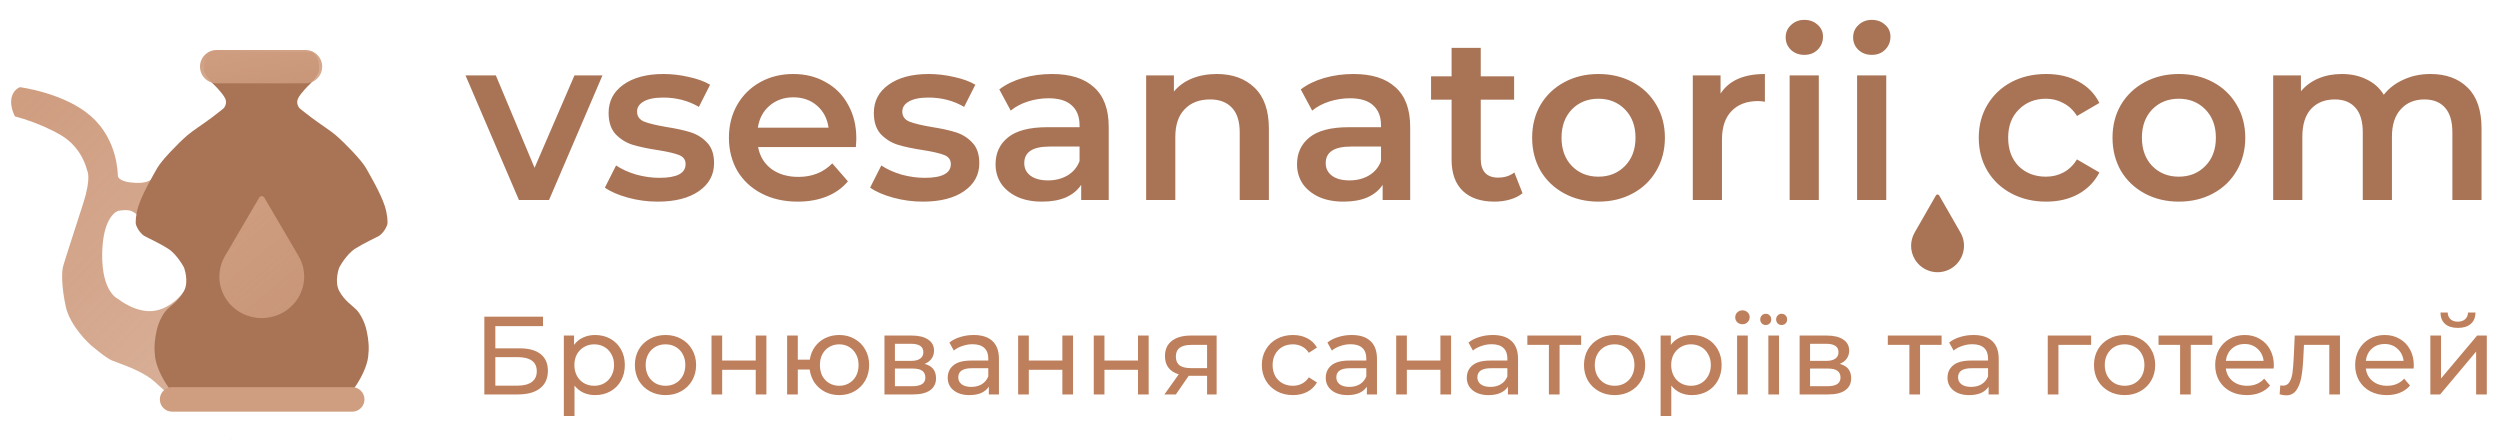
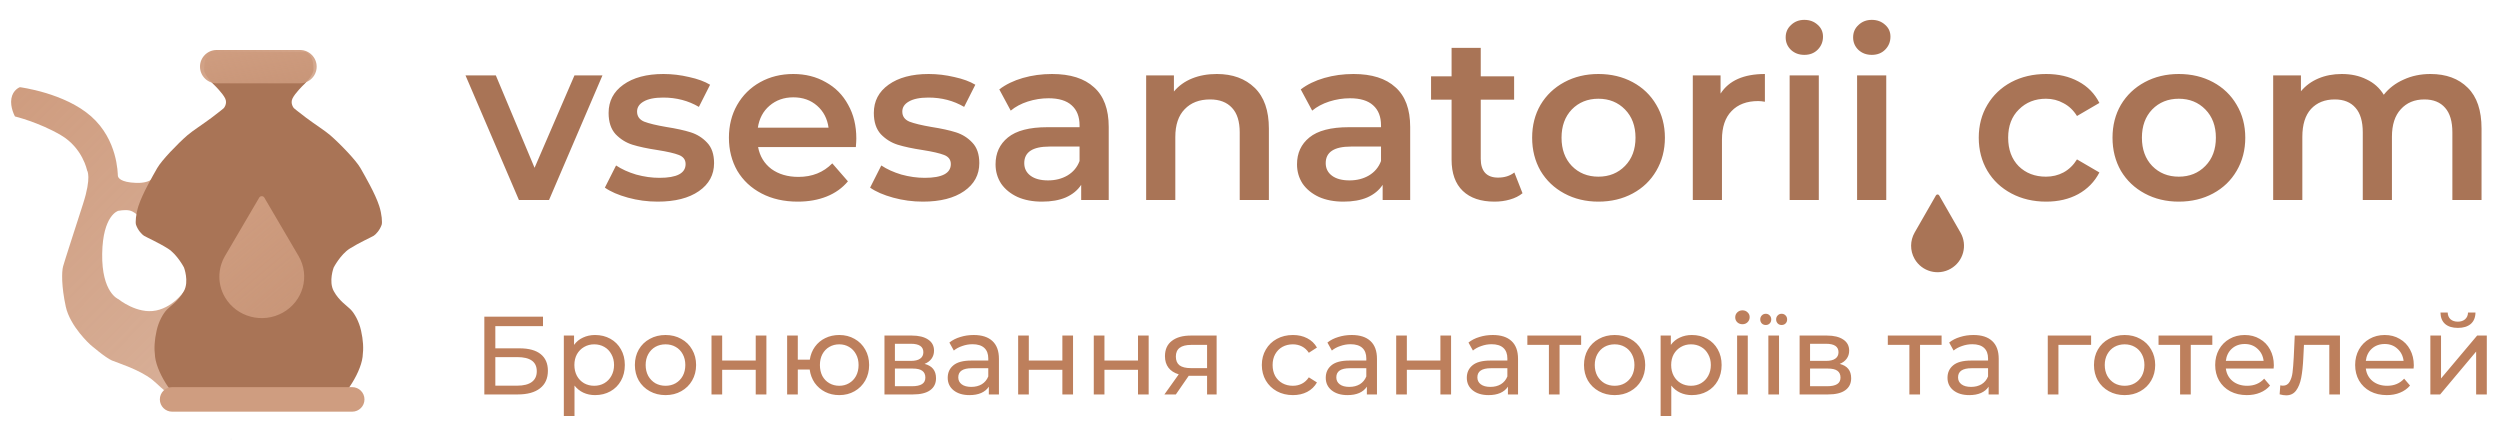
<svg xmlns="http://www.w3.org/2000/svg" width="450" height="80" viewBox="0 0 450 80" fill="none">
  <path d="M87.18 57H97.74V58.7H89.16V62.7H93.52C95.187 62.7 96.453 63.047 97.32 63.74C98.187 64.433 98.62 65.433 98.62 66.74C98.62 68.113 98.147 69.167 97.2 69.9C96.267 70.633 94.927 71 93.18 71H87.18V57ZM93.1 69.42C94.247 69.42 95.12 69.2 95.72 68.76C96.32 68.32 96.62 67.673 96.62 66.82C96.62 65.127 95.447 64.28 93.1 64.28H89.16V69.42H93.1ZM107.109 60.3C108.136 60.3 109.056 60.527 109.869 60.98C110.682 61.433 111.316 62.067 111.769 62.88C112.236 63.693 112.469 64.633 112.469 65.7C112.469 66.767 112.236 67.713 111.769 68.54C111.316 69.353 110.682 69.987 109.869 70.44C109.056 70.893 108.136 71.12 107.109 71.12C106.349 71.12 105.649 70.973 105.009 70.68C104.382 70.387 103.849 69.96 103.409 69.4V74.88H101.489V60.4H103.329V62.08C103.756 61.493 104.296 61.053 104.949 60.76C105.602 60.453 106.322 60.3 107.109 60.3ZM106.949 69.44C107.629 69.44 108.236 69.287 108.769 68.98C109.316 68.66 109.742 68.22 110.049 67.66C110.369 67.087 110.529 66.433 110.529 65.7C110.529 64.967 110.369 64.32 110.049 63.76C109.742 63.187 109.316 62.747 108.769 62.44C108.236 62.133 107.629 61.98 106.949 61.98C106.282 61.98 105.676 62.14 105.129 62.46C104.596 62.767 104.169 63.2 103.849 63.76C103.542 64.32 103.389 64.967 103.389 65.7C103.389 66.433 103.542 67.087 103.849 67.66C104.156 68.22 104.582 68.66 105.129 68.98C105.676 69.287 106.282 69.44 106.949 69.44ZM119.798 71.12C118.745 71.12 117.798 70.887 116.958 70.42C116.118 69.953 115.458 69.313 114.978 68.5C114.512 67.673 114.278 66.74 114.278 65.7C114.278 64.66 114.512 63.733 114.978 62.92C115.458 62.093 116.118 61.453 116.958 61C117.798 60.533 118.745 60.3 119.798 60.3C120.852 60.3 121.792 60.533 122.618 61C123.458 61.453 124.112 62.093 124.578 62.92C125.058 63.733 125.298 64.66 125.298 65.7C125.298 66.74 125.058 67.673 124.578 68.5C124.112 69.313 123.458 69.953 122.618 70.42C121.792 70.887 120.852 71.12 119.798 71.12ZM119.798 69.44C120.478 69.44 121.085 69.287 121.618 68.98C122.165 68.66 122.592 68.22 122.898 67.66C123.205 67.087 123.358 66.433 123.358 65.7C123.358 64.967 123.205 64.32 122.898 63.76C122.592 63.187 122.165 62.747 121.618 62.44C121.085 62.133 120.478 61.98 119.798 61.98C119.118 61.98 118.505 62.133 117.958 62.44C117.425 62.747 116.998 63.187 116.678 63.76C116.372 64.32 116.218 64.967 116.218 65.7C116.218 66.433 116.372 67.087 116.678 67.66C116.998 68.22 117.425 68.66 117.958 68.98C118.505 69.287 119.118 69.44 119.798 69.44ZM128.071 60.4H129.991V64.9H136.031V60.4H137.951V71H136.031V66.56H129.991V71H128.071V60.4ZM151.064 60.3C152.091 60.3 153.011 60.533 153.824 61C154.638 61.453 155.278 62.093 155.744 62.92C156.211 63.733 156.444 64.66 156.444 65.7C156.444 66.74 156.211 67.673 155.744 68.5C155.278 69.313 154.638 69.953 153.824 70.42C153.011 70.887 152.091 71.12 151.064 71.12C150.131 71.12 149.284 70.927 148.524 70.54C147.764 70.153 147.138 69.613 146.644 68.92C146.164 68.213 145.864 67.413 145.744 66.52H143.604V71H141.684V60.4H143.604V64.74H145.764C145.898 63.86 146.204 63.087 146.684 62.42C147.178 61.74 147.798 61.22 148.544 60.86C149.304 60.487 150.144 60.3 151.064 60.3ZM151.064 69.44C151.718 69.44 152.304 69.287 152.824 68.98C153.358 68.673 153.778 68.24 154.084 67.68C154.391 67.107 154.544 66.447 154.544 65.7C154.544 64.967 154.391 64.32 154.084 63.76C153.778 63.187 153.358 62.747 152.824 62.44C152.304 62.133 151.718 61.98 151.064 61.98C150.411 61.98 149.818 62.133 149.284 62.44C148.751 62.747 148.331 63.187 148.024 63.76C147.731 64.32 147.584 64.967 147.584 65.7C147.584 66.447 147.731 67.107 148.024 67.68C148.331 68.24 148.751 68.673 149.284 68.98C149.818 69.287 150.411 69.44 151.064 69.44ZM166.424 65.5C167.797 65.847 168.484 66.707 168.484 68.08C168.484 69.013 168.13 69.733 167.424 70.24C166.73 70.747 165.69 71 164.304 71H159.204V60.4H164.124C165.377 60.4 166.357 60.64 167.064 61.12C167.77 61.587 168.124 62.253 168.124 63.12C168.124 63.68 167.97 64.167 167.664 64.58C167.37 64.98 166.957 65.287 166.424 65.5ZM161.084 64.96H163.964C164.697 64.96 165.25 64.827 165.624 64.56C166.01 64.293 166.204 63.907 166.204 63.4C166.204 62.387 165.457 61.88 163.964 61.88H161.084V64.96ZM164.164 69.52C164.964 69.52 165.564 69.393 165.964 69.14C166.364 68.887 166.564 68.493 166.564 67.96C166.564 67.413 166.377 67.007 166.004 66.74C165.644 66.473 165.07 66.34 164.284 66.34H161.084V69.52H164.164ZM175.269 60.3C176.736 60.3 177.856 60.66 178.629 61.38C179.416 62.1 179.809 63.173 179.809 64.6V71H177.989V69.6C177.669 70.093 177.209 70.473 176.609 70.74C176.022 70.993 175.322 71.12 174.509 71.12C173.322 71.12 172.369 70.833 171.649 70.26C170.942 69.687 170.589 68.933 170.589 68C170.589 67.067 170.929 66.32 171.609 65.76C172.289 65.187 173.369 64.9 174.849 64.9H177.889V64.52C177.889 63.693 177.649 63.06 177.169 62.62C176.689 62.18 175.982 61.96 175.049 61.96C174.422 61.96 173.809 62.067 173.209 62.28C172.609 62.48 172.102 62.753 171.689 63.1L170.889 61.66C171.436 61.22 172.089 60.887 172.849 60.66C173.609 60.42 174.416 60.3 175.269 60.3ZM174.829 69.64C175.562 69.64 176.196 69.48 176.729 69.16C177.262 68.827 177.649 68.36 177.889 67.76V66.28H174.929C173.302 66.28 172.489 66.827 172.489 67.92C172.489 68.453 172.696 68.873 173.109 69.18C173.522 69.487 174.096 69.64 174.829 69.64ZM183.266 60.4H185.186V64.9H191.226V60.4H193.146V71H191.226V66.56H185.186V71H183.266V60.4ZM196.88 60.4H198.8V64.9H204.84V60.4H206.76V71H204.84V66.56H198.8V71H196.88V60.4ZM218.993 60.4V71H217.273V67.64H214.193H213.973L211.653 71H209.593L212.173 67.38C211.373 67.14 210.759 66.747 210.333 66.2C209.906 65.64 209.693 64.947 209.693 64.12C209.693 62.907 210.106 61.987 210.933 61.36C211.759 60.72 212.899 60.4 214.353 60.4H218.993ZM211.653 64.18C211.653 64.887 211.873 65.413 212.313 65.76C212.766 66.093 213.439 66.26 214.333 66.26H217.273V62.08H214.413C212.573 62.08 211.653 62.78 211.653 64.18ZM232.73 71.12C231.65 71.12 230.683 70.887 229.83 70.42C228.99 69.953 228.33 69.313 227.85 68.5C227.37 67.673 227.13 66.74 227.13 65.7C227.13 64.66 227.37 63.733 227.85 62.92C228.33 62.093 228.99 61.453 229.83 61C230.683 60.533 231.65 60.3 232.73 60.3C233.69 60.3 234.543 60.493 235.29 60.88C236.05 61.267 236.637 61.827 237.05 62.56L235.59 63.5C235.257 62.993 234.843 62.613 234.35 62.36C233.857 62.107 233.31 61.98 232.71 61.98C232.017 61.98 231.39 62.133 230.83 62.44C230.283 62.747 229.85 63.187 229.53 63.76C229.223 64.32 229.07 64.967 229.07 65.7C229.07 66.447 229.223 67.107 229.53 67.68C229.85 68.24 230.283 68.673 230.83 68.98C231.39 69.287 232.017 69.44 232.71 69.44C233.31 69.44 233.857 69.313 234.35 69.06C234.843 68.807 235.257 68.427 235.59 67.92L237.05 68.84C236.637 69.573 236.05 70.14 235.29 70.54C234.543 70.927 233.69 71.12 232.73 71.12ZM243.316 60.3C244.782 60.3 245.902 60.66 246.676 61.38C247.462 62.1 247.856 63.173 247.856 64.6V71H246.036V69.6C245.716 70.093 245.256 70.473 244.656 70.74C244.069 70.993 243.369 71.12 242.556 71.12C241.369 71.12 240.416 70.833 239.696 70.26C238.989 69.687 238.636 68.933 238.636 68C238.636 67.067 238.976 66.32 239.656 65.76C240.336 65.187 241.416 64.9 242.896 64.9H245.936V64.52C245.936 63.693 245.696 63.06 245.216 62.62C244.736 62.18 244.029 61.96 243.096 61.96C242.469 61.96 241.856 62.067 241.256 62.28C240.656 62.48 240.149 62.753 239.736 63.1L238.936 61.66C239.482 61.22 240.136 60.887 240.896 60.66C241.656 60.42 242.462 60.3 243.316 60.3ZM242.876 69.64C243.609 69.64 244.242 69.48 244.776 69.16C245.309 68.827 245.696 68.36 245.936 67.76V66.28H242.976C241.349 66.28 240.536 66.827 240.536 67.92C240.536 68.453 240.742 68.873 241.156 69.18C241.569 69.487 242.142 69.64 242.876 69.64ZM251.313 60.4H253.233V64.9H259.273V60.4H261.193V71H259.273V66.56H253.233V71H251.313V60.4ZM268.706 60.3C270.173 60.3 271.293 60.66 272.066 61.38C272.853 62.1 273.246 63.173 273.246 64.6V71H271.426V69.6C271.106 70.093 270.646 70.473 270.046 70.74C269.46 70.993 268.76 71.12 267.946 71.12C266.76 71.12 265.806 70.833 265.086 70.26C264.38 69.687 264.026 68.933 264.026 68C264.026 67.067 264.366 66.32 265.046 65.76C265.726 65.187 266.806 64.9 268.286 64.9H271.326V64.52C271.326 63.693 271.086 63.06 270.606 62.62C270.126 62.18 269.42 61.96 268.486 61.96C267.86 61.96 267.246 62.067 266.646 62.28C266.046 62.48 265.54 62.753 265.126 63.1L264.326 61.66C264.873 61.22 265.526 60.887 266.286 60.66C267.046 60.42 267.853 60.3 268.706 60.3ZM268.266 69.64C269 69.64 269.633 69.48 270.166 69.16C270.7 68.827 271.086 68.36 271.326 67.76V66.28H268.366C266.74 66.28 265.926 66.827 265.926 67.92C265.926 68.453 266.133 68.873 266.546 69.18C266.96 69.487 267.533 69.64 268.266 69.64ZM284.604 62.08H280.724V71H278.804V62.08H274.924V60.4H284.604V62.08ZM290.638 71.12C289.585 71.12 288.638 70.887 287.798 70.42C286.958 69.953 286.298 69.313 285.818 68.5C285.352 67.673 285.118 66.74 285.118 65.7C285.118 64.66 285.352 63.733 285.818 62.92C286.298 62.093 286.958 61.453 287.798 61C288.638 60.533 289.585 60.3 290.638 60.3C291.692 60.3 292.632 60.533 293.458 61C294.298 61.453 294.952 62.093 295.418 62.92C295.898 63.733 296.138 64.66 296.138 65.7C296.138 66.74 295.898 67.673 295.418 68.5C294.952 69.313 294.298 69.953 293.458 70.42C292.632 70.887 291.692 71.12 290.638 71.12ZM290.638 69.44C291.318 69.44 291.925 69.287 292.458 68.98C293.005 68.66 293.432 68.22 293.738 67.66C294.045 67.087 294.198 66.433 294.198 65.7C294.198 64.967 294.045 64.32 293.738 63.76C293.432 63.187 293.005 62.747 292.458 62.44C291.925 62.133 291.318 61.98 290.638 61.98C289.958 61.98 289.345 62.133 288.798 62.44C288.265 62.747 287.838 63.187 287.518 63.76C287.212 64.32 287.058 64.967 287.058 65.7C287.058 66.433 287.212 67.087 287.518 67.66C287.838 68.22 288.265 68.66 288.798 68.98C289.345 69.287 289.958 69.44 290.638 69.44ZM304.531 60.3C305.557 60.3 306.477 60.527 307.291 60.98C308.104 61.433 308.737 62.067 309.191 62.88C309.657 63.693 309.891 64.633 309.891 65.7C309.891 66.767 309.657 67.713 309.191 68.54C308.737 69.353 308.104 69.987 307.291 70.44C306.477 70.893 305.557 71.12 304.531 71.12C303.771 71.12 303.071 70.973 302.431 70.68C301.804 70.387 301.271 69.96 300.831 69.4V74.88H298.911V60.4H300.751V62.08C301.177 61.493 301.717 61.053 302.371 60.76C303.024 60.453 303.744 60.3 304.531 60.3ZM304.371 69.44C305.051 69.44 305.657 69.287 306.191 68.98C306.737 68.66 307.164 68.22 307.471 67.66C307.791 67.087 307.951 66.433 307.951 65.7C307.951 64.967 307.791 64.32 307.471 63.76C307.164 63.187 306.737 62.747 306.191 62.44C305.657 62.133 305.051 61.98 304.371 61.98C303.704 61.98 303.097 62.14 302.551 62.46C302.017 62.767 301.591 63.2 301.271 63.76C300.964 64.32 300.811 64.967 300.811 65.7C300.811 66.433 300.964 67.087 301.271 67.66C301.577 68.22 302.004 68.66 302.551 68.98C303.097 69.287 303.704 69.44 304.371 69.44ZM312.68 60.4H314.6V71H312.68V60.4ZM313.64 58.36C313.267 58.36 312.954 58.24 312.7 58C312.46 57.76 312.34 57.467 312.34 57.12C312.34 56.773 312.46 56.48 312.7 56.24C312.954 55.987 313.267 55.86 313.64 55.86C314.014 55.86 314.32 55.98 314.56 56.22C314.814 56.447 314.94 56.733 314.94 57.08C314.94 57.44 314.814 57.747 314.56 58C314.32 58.24 314.014 58.36 313.64 58.36ZM318.304 60.4H320.224V71H318.304V60.4ZM317.844 58.5C317.551 58.5 317.311 58.407 317.124 58.22C316.938 58.02 316.844 57.78 316.844 57.5C316.844 57.207 316.938 56.967 317.124 56.78C317.311 56.58 317.551 56.48 317.844 56.48C318.124 56.48 318.358 56.58 318.544 56.78C318.731 56.967 318.824 57.207 318.824 57.5C318.824 57.793 318.731 58.033 318.544 58.22C318.358 58.407 318.124 58.5 317.844 58.5ZM320.684 58.5C320.404 58.5 320.171 58.407 319.984 58.22C319.798 58.02 319.704 57.78 319.704 57.5C319.704 57.207 319.798 56.967 319.984 56.78C320.171 56.58 320.404 56.48 320.684 56.48C320.978 56.48 321.218 56.58 321.404 56.78C321.591 56.967 321.684 57.207 321.684 57.5C321.684 57.793 321.591 58.033 321.404 58.22C321.218 58.407 320.978 58.5 320.684 58.5ZM331.15 65.5C332.524 65.847 333.21 66.707 333.21 68.08C333.21 69.013 332.857 69.733 332.15 70.24C331.457 70.747 330.417 71 329.03 71H323.93V60.4H328.85C330.104 60.4 331.084 60.64 331.79 61.12C332.497 61.587 332.85 62.253 332.85 63.12C332.85 63.68 332.697 64.167 332.39 64.58C332.097 64.98 331.684 65.287 331.15 65.5ZM325.81 64.96H328.69C329.424 64.96 329.977 64.827 330.35 64.56C330.737 64.293 330.93 63.907 330.93 63.4C330.93 62.387 330.184 61.88 328.69 61.88H325.81V64.96ZM328.89 69.52C329.69 69.52 330.29 69.393 330.69 69.14C331.09 68.887 331.29 68.493 331.29 67.96C331.29 67.413 331.104 67.007 330.73 66.74C330.37 66.473 329.797 66.34 329.01 66.34H325.81V69.52H328.89ZM349.487 62.08H345.607V71H343.687V62.08H339.807V60.4H349.487V62.08ZM355.23 60.3C356.697 60.3 357.817 60.66 358.59 61.38C359.377 62.1 359.77 63.173 359.77 64.6V71H357.95V69.6C357.63 70.093 357.17 70.473 356.57 70.74C355.983 70.993 355.283 71.12 354.47 71.12C353.283 71.12 352.33 70.833 351.61 70.26C350.903 69.687 350.55 68.933 350.55 68C350.55 67.067 350.89 66.32 351.57 65.76C352.25 65.187 353.33 64.9 354.81 64.9H357.85V64.52C357.85 63.693 357.61 63.06 357.13 62.62C356.65 62.18 355.943 61.96 355.01 61.96C354.383 61.96 353.77 62.067 353.17 62.28C352.57 62.48 352.063 62.753 351.65 63.1L350.85 61.66C351.397 61.22 352.05 60.887 352.81 60.66C353.57 60.42 354.377 60.3 355.23 60.3ZM354.79 69.64C355.523 69.64 356.157 69.48 356.69 69.16C357.223 68.827 357.61 68.36 357.85 67.76V66.28H354.89C353.263 66.28 352.45 66.827 352.45 67.92C352.45 68.453 352.657 68.873 353.07 69.18C353.483 69.487 354.057 69.64 354.79 69.64ZM376.398 62.08H370.518V71H368.598V60.4H376.398V62.08ZM382.435 71.12C381.382 71.12 380.435 70.887 379.595 70.42C378.755 69.953 378.095 69.313 377.615 68.5C377.148 67.673 376.915 66.74 376.915 65.7C376.915 64.66 377.148 63.733 377.615 62.92C378.095 62.093 378.755 61.453 379.595 61C380.435 60.533 381.382 60.3 382.435 60.3C383.488 60.3 384.428 60.533 385.255 61C386.095 61.453 386.748 62.093 387.215 62.92C387.695 63.733 387.935 64.66 387.935 65.7C387.935 66.74 387.695 67.673 387.215 68.5C386.748 69.313 386.095 69.953 385.255 70.42C384.428 70.887 383.488 71.12 382.435 71.12ZM382.435 69.44C383.115 69.44 383.722 69.287 384.255 68.98C384.802 68.66 385.228 68.22 385.535 67.66C385.842 67.087 385.995 66.433 385.995 65.7C385.995 64.967 385.842 64.32 385.535 63.76C385.228 63.187 384.802 62.747 384.255 62.44C383.722 62.133 383.115 61.98 382.435 61.98C381.755 61.98 381.142 62.133 380.595 62.44C380.062 62.747 379.635 63.187 379.315 63.76C379.008 64.32 378.855 64.967 378.855 65.7C378.855 66.433 379.008 67.087 379.315 67.66C379.635 68.22 380.062 68.66 380.595 68.98C381.142 69.287 381.755 69.44 382.435 69.44ZM398.217 62.08H394.337V71H392.417V62.08H388.537V60.4H398.217V62.08ZM409.292 65.76C409.292 65.907 409.278 66.1 409.252 66.34H400.652C400.772 67.273 401.178 68.027 401.872 68.6C402.578 69.16 403.452 69.44 404.492 69.44C405.758 69.44 406.778 69.013 407.552 68.16L408.612 69.4C408.132 69.96 407.532 70.387 406.812 70.68C406.105 70.973 405.312 71.12 404.432 71.12C403.312 71.12 402.318 70.893 401.452 70.44C400.585 69.973 399.912 69.327 399.432 68.5C398.965 67.673 398.732 66.74 398.732 65.7C398.732 64.673 398.958 63.747 399.412 62.92C399.878 62.093 400.512 61.453 401.312 61C402.125 60.533 403.038 60.3 404.052 60.3C405.065 60.3 405.965 60.533 406.752 61C407.552 61.453 408.172 62.093 408.612 62.92C409.065 63.747 409.292 64.693 409.292 65.76ZM404.052 61.92C403.132 61.92 402.358 62.2 401.732 62.76C401.118 63.32 400.758 64.053 400.652 64.96H407.452C407.345 64.067 406.978 63.34 406.352 62.78C405.738 62.207 404.972 61.92 404.052 61.92ZM421.194 60.4V71H419.274V62.08H414.714L414.594 64.44C414.528 65.867 414.401 67.06 414.214 68.02C414.028 68.967 413.721 69.727 413.294 70.3C412.868 70.873 412.274 71.16 411.514 71.16C411.168 71.16 410.774 71.1 410.334 70.98L410.454 69.36C410.628 69.4 410.788 69.42 410.934 69.42C411.468 69.42 411.868 69.187 412.134 68.72C412.401 68.253 412.574 67.7 412.654 67.06C412.734 66.42 412.808 65.507 412.874 64.32L413.054 60.4H421.194ZM434.487 65.76C434.487 65.907 434.474 66.1 434.447 66.34H425.847C425.967 67.273 426.374 68.027 427.067 68.6C427.774 69.16 428.647 69.44 429.687 69.44C430.954 69.44 431.974 69.013 432.747 68.16L433.807 69.4C433.327 69.96 432.727 70.387 432.007 70.68C431.3 70.973 430.507 71.12 429.627 71.12C428.507 71.12 427.514 70.893 426.647 70.44C425.78 69.973 425.107 69.327 424.627 68.5C424.16 67.673 423.927 66.74 423.927 65.7C423.927 64.673 424.154 63.747 424.607 62.92C425.074 62.093 425.707 61.453 426.507 61C427.32 60.533 428.234 60.3 429.247 60.3C430.26 60.3 431.16 60.533 431.947 61C432.747 61.453 433.367 62.093 433.807 62.92C434.26 63.747 434.487 64.693 434.487 65.76ZM429.247 61.92C428.327 61.92 427.554 62.2 426.927 62.76C426.314 63.32 425.954 64.053 425.847 64.96H432.647C432.54 64.067 432.174 63.34 431.547 62.78C430.934 62.207 430.167 61.92 429.247 61.92ZM437.465 60.4H439.385V68.12L445.885 60.4H447.625V71H445.705V63.28L439.225 71H437.465V60.4ZM442.425 59.02C441.439 59.02 440.672 58.787 440.125 58.32C439.579 57.84 439.299 57.153 439.285 56.26H440.585C440.599 56.753 440.765 57.153 441.085 57.46C441.419 57.753 441.859 57.9 442.405 57.9C442.952 57.9 443.392 57.753 443.725 57.46C444.059 57.153 444.232 56.753 444.245 56.26H445.585C445.572 57.153 445.285 57.84 444.725 58.32C444.165 58.787 443.399 59.02 442.425 59.02Z" fill="#BD7F5C" />
  <path d="M108.444 13.572L98.826 36H93.408L83.79 13.572H89.25L96.222 30.204L103.404 13.572H108.444ZM118.368 36.294C116.548 36.294 114.77 36.056 113.034 35.58C111.298 35.104 109.912 34.502 108.876 33.774L110.892 29.784C111.9 30.456 113.104 31.002 114.504 31.422C115.932 31.814 117.332 32.01 118.704 32.01C121.84 32.01 123.408 31.184 123.408 29.532C123.408 28.748 123.002 28.202 122.19 27.894C121.406 27.586 120.132 27.292 118.368 27.012C116.52 26.732 115.008 26.41 113.832 26.046C112.684 25.682 111.676 25.052 110.808 24.156C109.968 23.232 109.548 21.958 109.548 20.334C109.548 18.206 110.43 16.512 112.194 15.252C113.986 13.964 116.394 13.32 119.418 13.32C120.958 13.32 122.498 13.502 124.038 13.866C125.578 14.202 126.838 14.664 127.818 15.252L125.802 19.242C123.898 18.122 121.756 17.562 119.376 17.562C117.836 17.562 116.66 17.8 115.848 18.276C115.064 18.724 114.672 19.326 114.672 20.082C114.672 20.922 115.092 21.524 115.932 21.888C116.8 22.224 118.13 22.546 119.922 22.854C121.714 23.134 123.184 23.456 124.332 23.82C125.48 24.184 126.46 24.8 127.272 25.668C128.112 26.536 128.532 27.768 128.532 29.364C128.532 31.464 127.622 33.144 125.802 34.404C123.982 35.664 121.504 36.294 118.368 36.294ZM154.137 24.912C154.137 25.276 154.109 25.794 154.053 26.466H136.455C136.763 28.118 137.561 29.434 138.849 30.414C140.165 31.366 141.789 31.842 143.721 31.842C146.185 31.842 148.215 31.03 149.811 29.406L152.625 32.64C151.617 33.844 150.343 34.754 148.803 35.37C147.263 35.986 145.527 36.294 143.595 36.294C141.131 36.294 138.961 35.804 137.085 34.824C135.209 33.844 133.753 32.486 132.717 30.75C131.709 28.986 131.205 26.998 131.205 24.786C131.205 22.602 131.695 20.642 132.675 18.906C133.683 17.142 135.069 15.77 136.833 14.79C138.597 13.81 140.585 13.32 142.797 13.32C144.981 13.32 146.927 13.81 148.635 14.79C150.371 15.742 151.715 17.1 152.667 18.864C153.647 20.6 154.137 22.616 154.137 24.912ZM142.797 17.52C141.117 17.52 139.689 18.024 138.513 19.032C137.365 20.012 136.665 21.328 136.413 22.98H149.139C148.915 21.356 148.229 20.04 147.081 19.032C145.933 18.024 144.505 17.52 142.797 17.52ZM166.11 36.294C164.29 36.294 162.512 36.056 160.776 35.58C159.04 35.104 157.654 34.502 156.618 33.774L158.634 29.784C159.642 30.456 160.846 31.002 162.246 31.422C163.674 31.814 165.074 32.01 166.446 32.01C169.582 32.01 171.15 31.184 171.15 29.532C171.15 28.748 170.744 28.202 169.932 27.894C169.148 27.586 167.874 27.292 166.11 27.012C164.262 26.732 162.75 26.41 161.574 26.046C160.426 25.682 159.418 25.052 158.55 24.156C157.71 23.232 157.29 21.958 157.29 20.334C157.29 18.206 158.172 16.512 159.936 15.252C161.728 13.964 164.136 13.32 167.16 13.32C168.7 13.32 170.24 13.502 171.78 13.866C173.32 14.202 174.58 14.664 175.56 15.252L173.544 19.242C171.64 18.122 169.498 17.562 167.118 17.562C165.578 17.562 164.402 17.8 163.59 18.276C162.806 18.724 162.414 19.326 162.414 20.082C162.414 20.922 162.834 21.524 163.674 21.888C164.542 22.224 165.872 22.546 167.664 22.854C169.456 23.134 170.926 23.456 172.074 23.82C173.222 24.184 174.202 24.8 175.014 25.668C175.854 26.536 176.274 27.768 176.274 29.364C176.274 31.464 175.364 33.144 173.544 34.404C171.724 35.664 169.246 36.294 166.11 36.294ZM189.364 13.32C192.668 13.32 195.188 14.118 196.924 15.714C198.688 17.282 199.57 19.662 199.57 22.854V36H194.614V33.27C193.97 34.25 193.046 35.006 191.842 35.538C190.666 36.042 189.238 36.294 187.558 36.294C185.878 36.294 184.408 36.014 183.148 35.454C181.888 34.866 180.908 34.068 180.208 33.06C179.536 32.024 179.2 30.862 179.2 29.574C179.2 27.558 179.942 25.948 181.426 24.744C182.938 23.512 185.304 22.896 188.524 22.896H194.32V22.56C194.32 20.992 193.844 19.788 192.892 18.948C191.968 18.108 190.582 17.688 188.734 17.688C187.474 17.688 186.228 17.884 184.996 18.276C183.792 18.668 182.77 19.214 181.93 19.914L179.872 16.092C181.048 15.196 182.462 14.51 184.114 14.034C185.766 13.558 187.516 13.32 189.364 13.32ZM188.65 32.472C189.966 32.472 191.128 32.178 192.136 31.59C193.172 30.974 193.9 30.106 194.32 28.986V26.382H188.902C185.878 26.382 184.366 27.376 184.366 29.364C184.366 30.316 184.744 31.072 185.5 31.632C186.256 32.192 187.306 32.472 188.65 32.472ZM219.033 13.32C221.861 13.32 224.129 14.146 225.837 15.798C227.545 17.45 228.399 19.9 228.399 23.148V36H223.149V23.82C223.149 21.86 222.687 20.39 221.763 19.41C220.839 18.402 219.523 17.898 217.815 17.898C215.883 17.898 214.357 18.486 213.237 19.662C212.117 20.81 211.557 22.476 211.557 24.66V36H206.307V13.572H211.305V16.47C212.173 15.434 213.265 14.65 214.581 14.118C215.897 13.586 217.381 13.32 219.033 13.32ZM243.627 13.32C246.931 13.32 249.451 14.118 251.187 15.714C252.951 17.282 253.833 19.662 253.833 22.854V36H248.877V33.27C248.233 34.25 247.309 35.006 246.105 35.538C244.929 36.042 243.501 36.294 241.821 36.294C240.141 36.294 238.671 36.014 237.411 35.454C236.151 34.866 235.171 34.068 234.471 33.06C233.799 32.024 233.463 30.862 233.463 29.574C233.463 27.558 234.205 25.948 235.689 24.744C237.201 23.512 239.567 22.896 242.787 22.896H248.583V22.56C248.583 20.992 248.107 19.788 247.155 18.948C246.231 18.108 244.845 17.688 242.997 17.688C241.737 17.688 240.491 17.884 239.259 18.276C238.055 18.668 237.033 19.214 236.193 19.914L234.135 16.092C235.311 15.196 236.725 14.51 238.377 14.034C240.029 13.558 241.779 13.32 243.627 13.32ZM242.913 32.472C244.229 32.472 245.391 32.178 246.399 31.59C247.435 30.974 248.163 30.106 248.583 28.986V26.382H243.165C240.141 26.382 238.629 27.376 238.629 29.364C238.629 30.316 239.007 31.072 239.763 31.632C240.519 32.192 241.569 32.472 242.913 32.472ZM274.053 34.782C273.437 35.286 272.681 35.664 271.785 35.916C270.917 36.168 269.993 36.294 269.013 36.294C266.549 36.294 264.645 35.65 263.301 34.362C261.957 33.074 261.285 31.198 261.285 28.734V17.94H257.589V13.74H261.285V8.616H266.535V13.74H272.541V17.94H266.535V28.608C266.535 29.7 266.801 30.54 267.333 31.128C267.865 31.688 268.635 31.968 269.643 31.968C270.819 31.968 271.799 31.66 272.583 31.044L274.053 34.782ZM287.713 36.294C285.445 36.294 283.401 35.804 281.581 34.824C279.761 33.844 278.333 32.486 277.297 30.75C276.289 28.986 275.785 26.998 275.785 24.786C275.785 22.574 276.289 20.6 277.297 18.864C278.333 17.128 279.761 15.77 281.581 14.79C283.401 13.81 285.445 13.32 287.713 13.32C290.009 13.32 292.067 13.81 293.887 14.79C295.707 15.77 297.121 17.128 298.129 18.864C299.165 20.6 299.683 22.574 299.683 24.786C299.683 26.998 299.165 28.986 298.129 30.75C297.121 32.486 295.707 33.844 293.887 34.824C292.067 35.804 290.009 36.294 287.713 36.294ZM287.713 31.8C289.645 31.8 291.241 31.156 292.501 29.868C293.761 28.58 294.391 26.886 294.391 24.786C294.391 22.686 293.761 20.992 292.501 19.704C291.241 18.416 289.645 17.772 287.713 17.772C285.781 17.772 284.185 18.416 282.925 19.704C281.693 20.992 281.077 22.686 281.077 24.786C281.077 26.886 281.693 28.58 282.925 29.868C284.185 31.156 285.781 31.8 287.713 31.8ZM309.702 16.848C311.214 14.496 313.874 13.32 317.682 13.32V18.318C317.234 18.234 316.828 18.192 316.464 18.192C314.42 18.192 312.824 18.794 311.676 19.998C310.528 21.174 309.954 22.882 309.954 25.122V36H304.704V13.572H309.702V16.848ZM322.135 13.572H327.385V36H322.135V13.572ZM324.781 9.876C323.829 9.876 323.031 9.582 322.387 8.994C321.743 8.378 321.421 7.622 321.421 6.726C321.421 5.83 321.743 5.088 322.387 4.5C323.031 3.884 323.829 3.576 324.781 3.576C325.733 3.576 326.531 3.87 327.175 4.458C327.819 5.018 328.141 5.732 328.141 6.6C328.141 7.524 327.819 8.308 327.175 8.952C326.559 9.568 325.761 9.876 324.781 9.876ZM334.276 13.572H339.526V36H334.276V13.572ZM336.922 9.876C335.97 9.876 335.172 9.582 334.528 8.994C333.884 8.378 333.562 7.622 333.562 6.726C333.562 5.83 333.884 5.088 334.528 4.5C335.172 3.884 335.97 3.576 336.922 3.576C337.874 3.576 338.672 3.87 339.316 4.458C339.96 5.018 340.282 5.732 340.282 6.6C340.282 7.524 339.96 8.308 339.316 8.952C338.7 9.568 337.902 9.876 336.922 9.876ZM368.314 36.294C365.99 36.294 363.904 35.804 362.056 34.824C360.208 33.844 358.766 32.486 357.73 30.75C356.694 28.986 356.176 26.998 356.176 24.786C356.176 22.574 356.694 20.6 357.73 18.864C358.766 17.128 360.194 15.77 362.014 14.79C363.862 13.81 365.962 13.32 368.314 13.32C370.526 13.32 372.458 13.768 374.11 14.664C375.79 15.56 377.05 16.848 377.89 18.528L373.858 20.88C373.214 19.844 372.402 19.074 371.422 18.57C370.47 18.038 369.42 17.772 368.272 17.772C366.312 17.772 364.688 18.416 363.4 19.704C362.112 20.964 361.468 22.658 361.468 24.786C361.468 26.914 362.098 28.622 363.358 29.91C364.646 31.17 366.284 31.8 368.272 31.8C369.42 31.8 370.47 31.548 371.422 31.044C372.402 30.512 373.214 29.728 373.858 28.692L377.89 31.044C377.022 32.724 375.748 34.026 374.068 34.95C372.416 35.846 370.498 36.294 368.314 36.294ZM392.18 36.294C389.912 36.294 387.868 35.804 386.048 34.824C384.228 33.844 382.8 32.486 381.764 30.75C380.756 28.986 380.252 26.998 380.252 24.786C380.252 22.574 380.756 20.6 381.764 18.864C382.8 17.128 384.228 15.77 386.048 14.79C387.868 13.81 389.912 13.32 392.18 13.32C394.476 13.32 396.534 13.81 398.354 14.79C400.174 15.77 401.588 17.128 402.596 18.864C403.632 20.6 404.15 22.574 404.15 24.786C404.15 26.998 403.632 28.986 402.596 30.75C401.588 32.486 400.174 33.844 398.354 34.824C396.534 35.804 394.476 36.294 392.18 36.294ZM392.18 31.8C394.112 31.8 395.708 31.156 396.968 29.868C398.228 28.58 398.858 26.886 398.858 24.786C398.858 22.686 398.228 20.992 396.968 19.704C395.708 18.416 394.112 17.772 392.18 17.772C390.248 17.772 388.652 18.416 387.392 19.704C386.16 20.992 385.544 22.686 385.544 24.786C385.544 26.886 386.16 28.58 387.392 29.868C388.652 31.156 390.248 31.8 392.18 31.8ZM437.479 13.32C440.307 13.32 442.547 14.146 444.199 15.798C445.851 17.422 446.677 19.872 446.677 23.148V36H441.427V23.82C441.427 21.86 440.993 20.39 440.125 19.41C439.257 18.402 438.011 17.898 436.387 17.898C434.623 17.898 433.209 18.486 432.145 19.662C431.081 20.81 430.549 22.462 430.549 24.618V36H425.299V23.82C425.299 21.86 424.865 20.39 423.997 19.41C423.129 18.402 421.883 17.898 420.259 17.898C418.467 17.898 417.039 18.472 415.975 19.62C414.939 20.768 414.421 22.434 414.421 24.618V36H409.171V13.572H414.169V16.428C415.009 15.42 416.059 14.65 417.319 14.118C418.579 13.586 419.979 13.32 421.519 13.32C423.199 13.32 424.683 13.642 425.971 14.286C427.287 14.902 428.323 15.826 429.079 17.058C430.003 15.882 431.193 14.972 432.649 14.328C434.105 13.656 435.715 13.32 437.479 13.32Z" fill="#A97456" />
  <path d="M28.111 55.889C31.543 55.176 33.548 51.88 33.548 51.88L34.075 72.028C34.075 72.028 32.124 71.855 30.558 70.975C29.442 70.349 28.305 69.04 27.33 68.291C24.985 66.49 21.316 65.369 20.16 64.893C19.005 64.418 16.253 62.039 16.253 62.039C16.253 62.039 12.617 58.777 11.836 55.176C11.054 51.574 11.088 48.924 11.36 47.938C11.632 46.953 13.399 41.517 14.962 36.658C16.525 31.799 15.675 30.678 15.675 30.678C15.675 30.678 14.894 26.634 10.953 24.324C7.011 22.014 2.696 20.96 2.696 20.96C2.696 20.96 1.779 19.329 2.05 17.732C2.322 16.135 3.579 15.694 3.579 15.694C3.579 15.694 11.632 16.713 16.423 20.96C21.214 25.207 21.18 31.255 21.214 31.629C21.248 32.003 21.687 32.818 24.509 32.92C27.332 33.022 27.975 31.629 27.975 31.629L24.713 38.697C24.713 38.697 24.102 38.051 23.286 37.881C22.471 37.711 21.282 37.949 21.282 37.949C21.282 37.949 18.495 38.697 18.394 45.696C18.292 52.695 21.316 53.85 21.316 53.85C21.316 53.85 24.68 56.603 28.111 55.889Z" fill="url(#paint0_linear)" />
-   <path d="M65.994 59.525C66.368 61.224 66.47 62.617 66.266 64.248C66.062 65.879 65.077 67.951 63.956 69.582C62.834 71.213 60.116 72.028 60.116 72.028H47.001V9.374H55.971C55.971 9.374 56.615 9.514 57.024 10.325C57.322 10.915 57.432 11.412 57.432 12.534C57.432 13.655 55.529 15.388 55.529 15.388C55.529 15.388 54.136 16.747 53.661 17.698C53.185 18.65 53.898 19.465 53.898 19.465C53.898 19.465 54.622 20.084 56.107 21.198C57.581 22.304 59.542 23.562 60.422 24.324C62.189 25.853 65.111 28.877 65.892 30.27C66.674 31.663 68.517 34.792 69.256 37.066C69.745 38.569 69.833 40.071 69.698 40.463C69.358 41.449 68.645 42.196 68.271 42.434C67.897 42.672 65.621 43.691 63.956 44.745C62.291 45.798 61.068 48.142 61.068 48.142C61.068 48.142 60.116 50.623 61.068 52.389C62.019 54.156 63.514 55.074 64.16 55.753C64.805 56.433 65.621 57.826 65.994 59.525Z" fill="#A97456" />
+   <path d="M64.994 59.525C65.368 61.224 65.47 62.617 65.266 64.248C65.062 65.879 64.077 67.951 62.956 69.582C61.834 71.213 59.116 72.028 59.116 72.028H46.001V9.374H54.971C54.971 9.374 55.615 9.514 56.024 10.325C56.322 10.915 56.432 11.412 56.432 12.534C56.432 13.655 54.529 15.388 54.529 15.388C54.529 15.388 53.136 16.747 52.661 17.698C52.185 18.65 52.898 19.465 52.898 19.465C52.898 19.465 53.622 20.084 55.107 21.198C56.581 22.304 58.542 23.562 59.422 24.324C61.189 25.853 64.111 28.877 64.892 30.27C65.674 31.663 67.517 34.792 68.256 37.066C68.745 38.569 68.833 40.071 68.698 40.463C68.358 41.449 67.645 42.196 67.271 42.434C66.897 42.672 64.621 43.691 62.956 44.745C61.291 45.798 60.068 48.142 60.068 48.142C60.068 48.142 59.116 50.623 60.068 52.389C61.019 54.156 62.514 55.074 63.16 55.753C63.805 56.433 64.621 57.826 64.994 59.525Z" fill="#A97456" />
  <path d="M28.187 59.525C27.813 61.224 27.712 62.617 27.915 64.248C28.119 65.879 29.105 67.951 30.226 69.582C31.347 71.213 34.065 72.028 34.065 72.028H47.181V9.374H38.211C38.211 9.374 37.567 9.514 37.157 10.325C36.86 10.915 36.749 11.412 36.749 12.534C36.749 13.655 38.652 15.388 38.652 15.388C38.652 15.388 40.045 16.747 40.521 17.698C40.997 18.65 40.283 19.465 40.283 19.465C40.283 19.465 39.56 20.084 38.075 21.198C36.601 22.304 34.64 23.562 33.76 24.324C31.993 25.853 29.071 28.877 28.289 30.27C27.508 31.663 25.665 34.792 24.925 37.066C24.436 38.569 24.348 40.071 24.484 40.463C24.823 41.449 25.537 42.196 25.911 42.434C26.285 42.672 28.561 43.691 30.226 44.745C31.891 45.798 33.114 48.142 33.114 48.142C33.114 48.142 34.065 50.623 33.114 52.389C32.163 54.156 30.668 55.074 30.022 55.753C29.376 56.433 28.561 57.826 28.187 59.525Z" fill="#A97456" />
-   <rect x="36" y="9" width="21.996" height="6" rx="3" fill="url(#paint1_linear)" />
+   <rect x="36" y="9" width="21" height="6" rx="3" fill="url(#paint1_linear)" />
  <rect x="28.773" y="69.684" width="36.832" height="4.417" rx="2.209" fill="url(#paint2_linear)" />
  <rect x="41.55" y="78.994" width="0.068" height="0.068" fill="#C4C4C4" />
  <path d="M46.659 35.572L40.496 46.082C39.2 48.304 39.1 51.129 40.496 53.508C42.593 57.084 47.259 58.321 50.917 56.27C54.575 54.22 55.84 49.658 53.742 46.082L47.579 35.572C47.375 35.225 46.863 35.225 46.659 35.572Z" fill="url(#paint3_linear)" />
  <path d="M348.473 35.166L344.629 41.87C343.822 43.287 343.759 45.089 344.629 46.606C345.937 48.888 348.847 49.676 351.128 48.368C353.409 47.06 354.198 44.151 352.89 41.87L349.046 35.166C348.919 34.945 348.6 34.945 348.473 35.166Z" fill="#A97456" />
  <defs>
    <linearGradient id="paint0_linear" x1="2.293" y1="18.398" x2="48.085" y2="63.334" gradientUnits="userSpaceOnUse">
      <stop stop-color="#CF9D80" />
      <stop offset="1" stop-color="#CF9D80" stop-opacity="0.8" />
    </linearGradient>
-     <linearGradient id="paint1_linear" x1="36.201" y1="9.288" x2="37.708" y2="18.806" gradientUnits="userSpaceOnUse">
+     <linearGradient id="paint1_linear" x1="36.192" y1="9.288" x2="37.766" y2="18.783" gradientUnits="userSpaceOnUse">
      <stop stop-color="#CF9D80" />
      <stop offset="1" stop-color="#CF9D80" stop-opacity="0.8" />
    </linearGradient>
    <linearGradient id="paint2_linear" x1="29.11" y1="69.896" x2="29.608" y2="77.043" gradientUnits="userSpaceOnUse">
      <stop stop-color="#CF9D80" />
      <stop offset="1" stop-color="#CF9D80" />
    </linearGradient>
    <linearGradient id="paint3_linear" x1="39.626" y1="36.365" x2="57.181" y2="57.413" gradientUnits="userSpaceOnUse">
      <stop stop-color="#CF9D80" />
      <stop offset="1" stop-color="#CF9D80" stop-opacity="0.8" />
    </linearGradient>
  </defs>
</svg>
